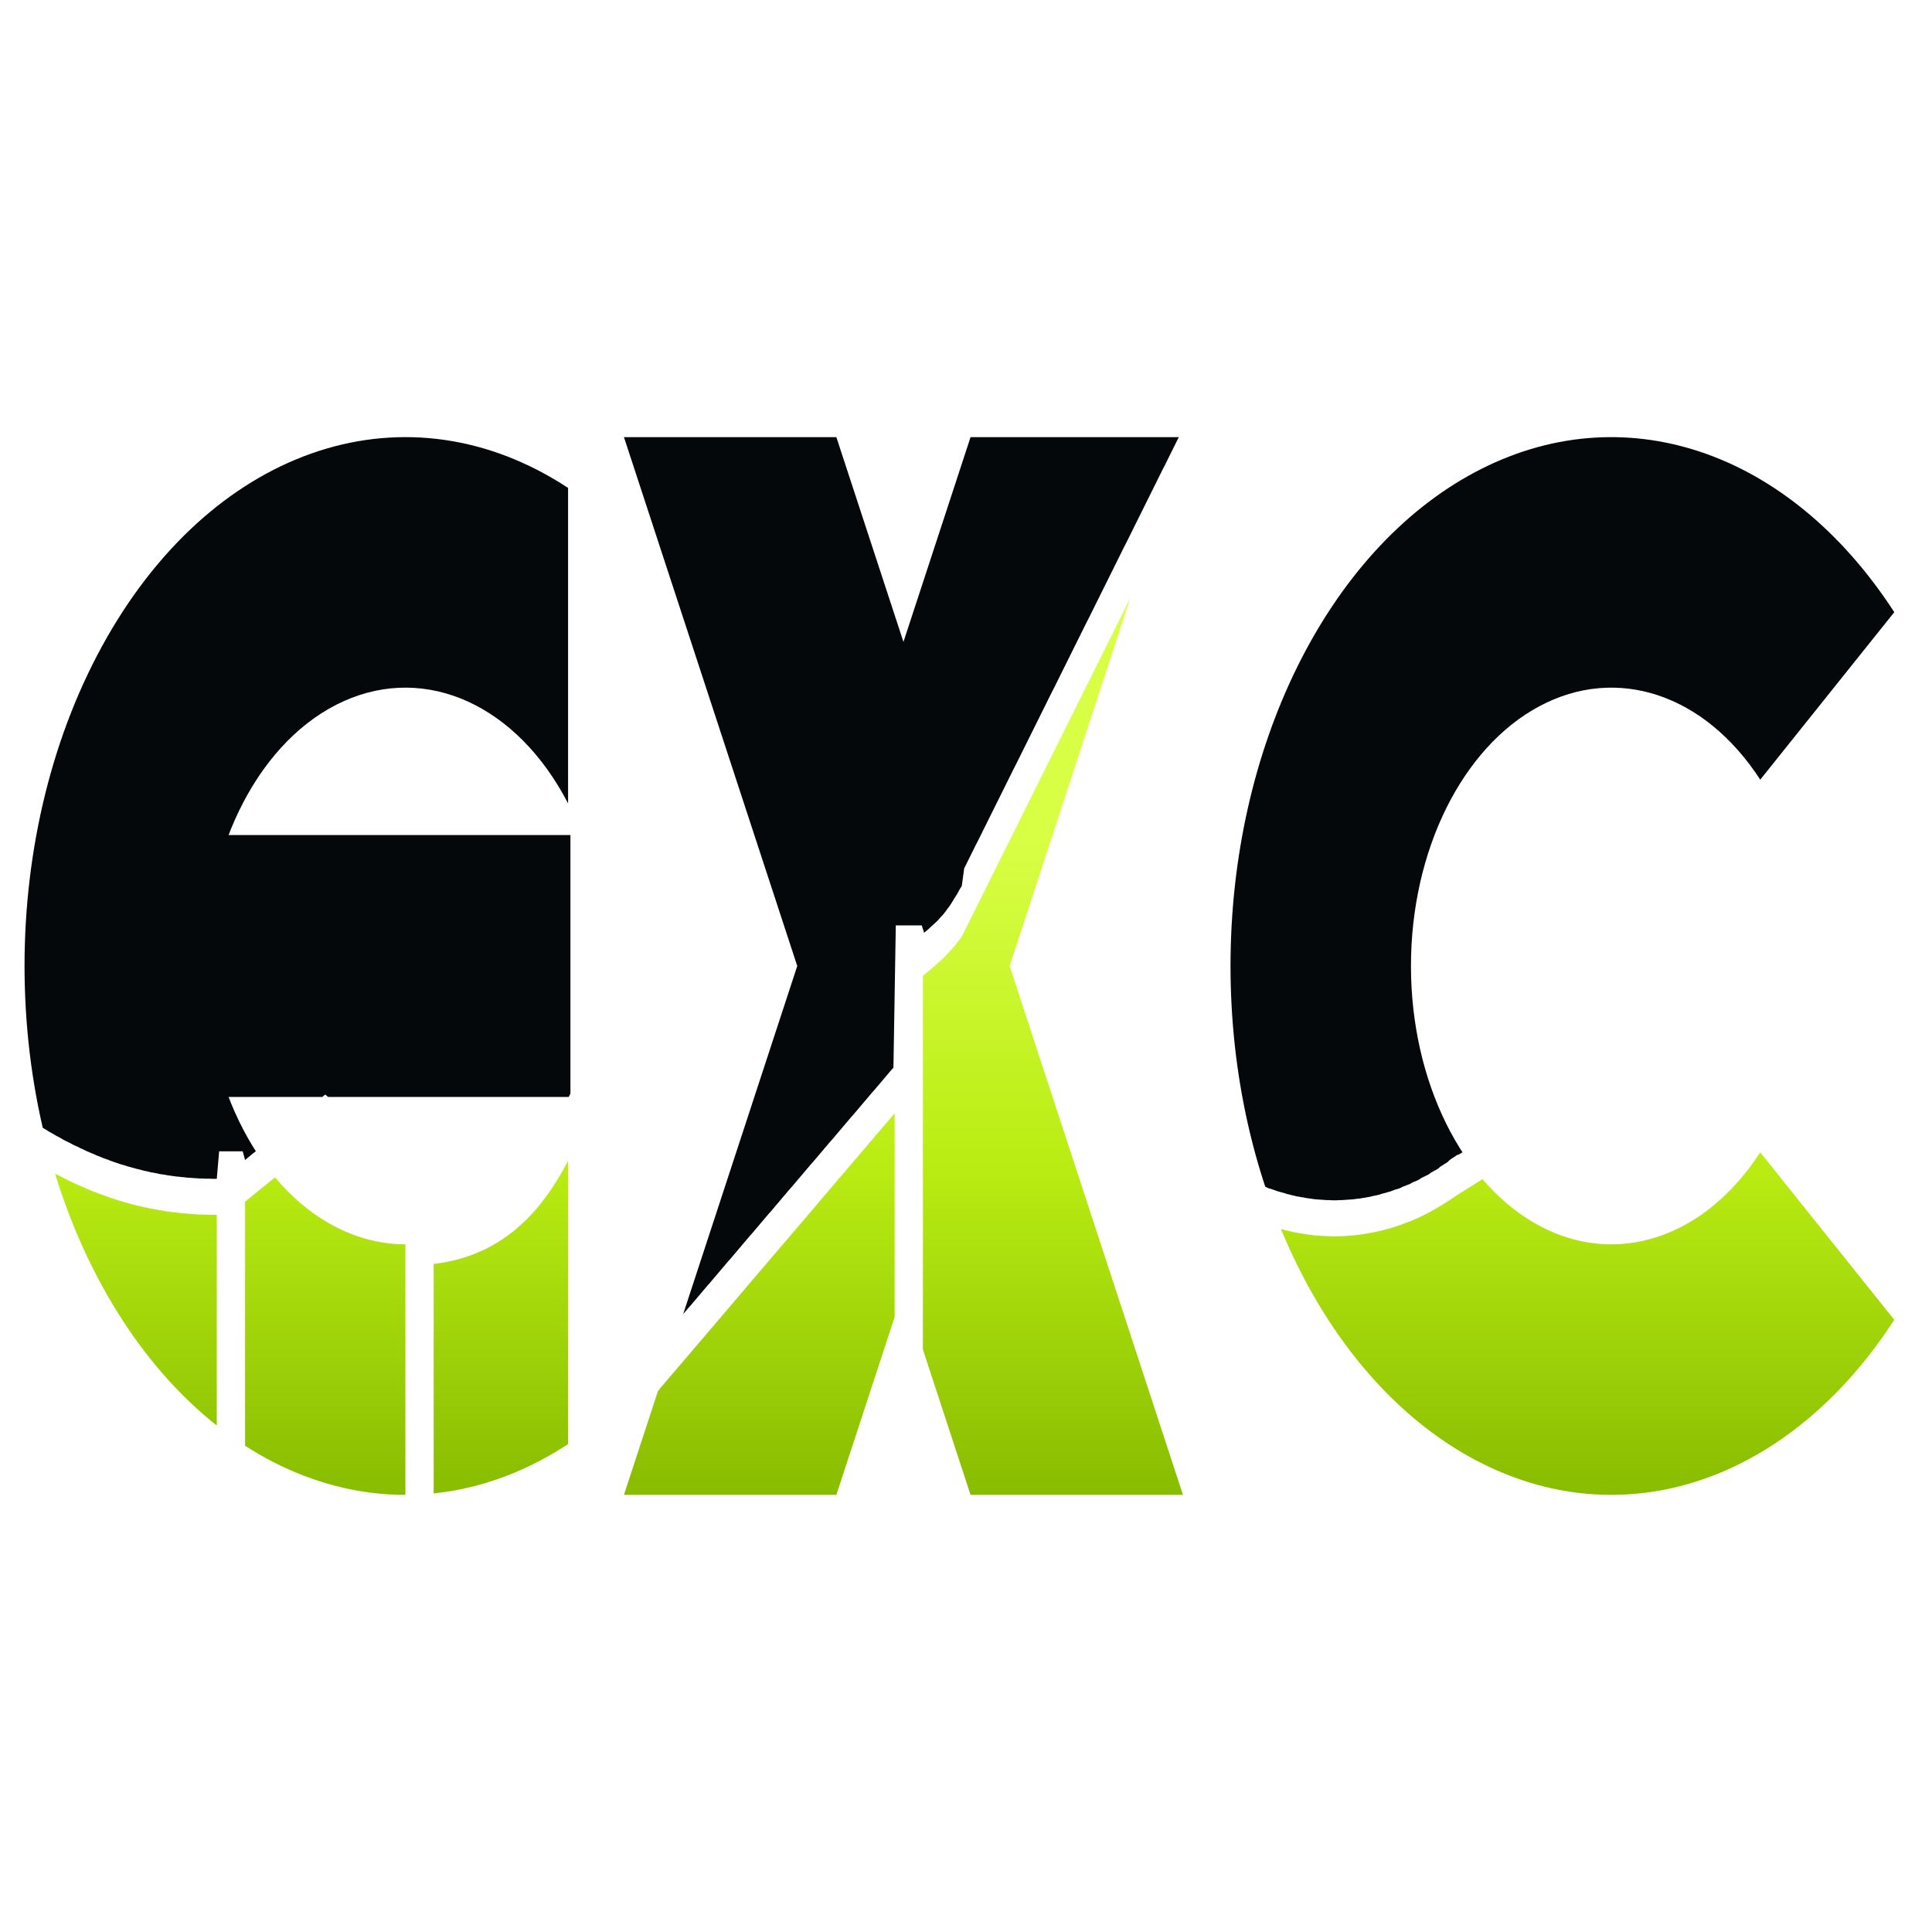
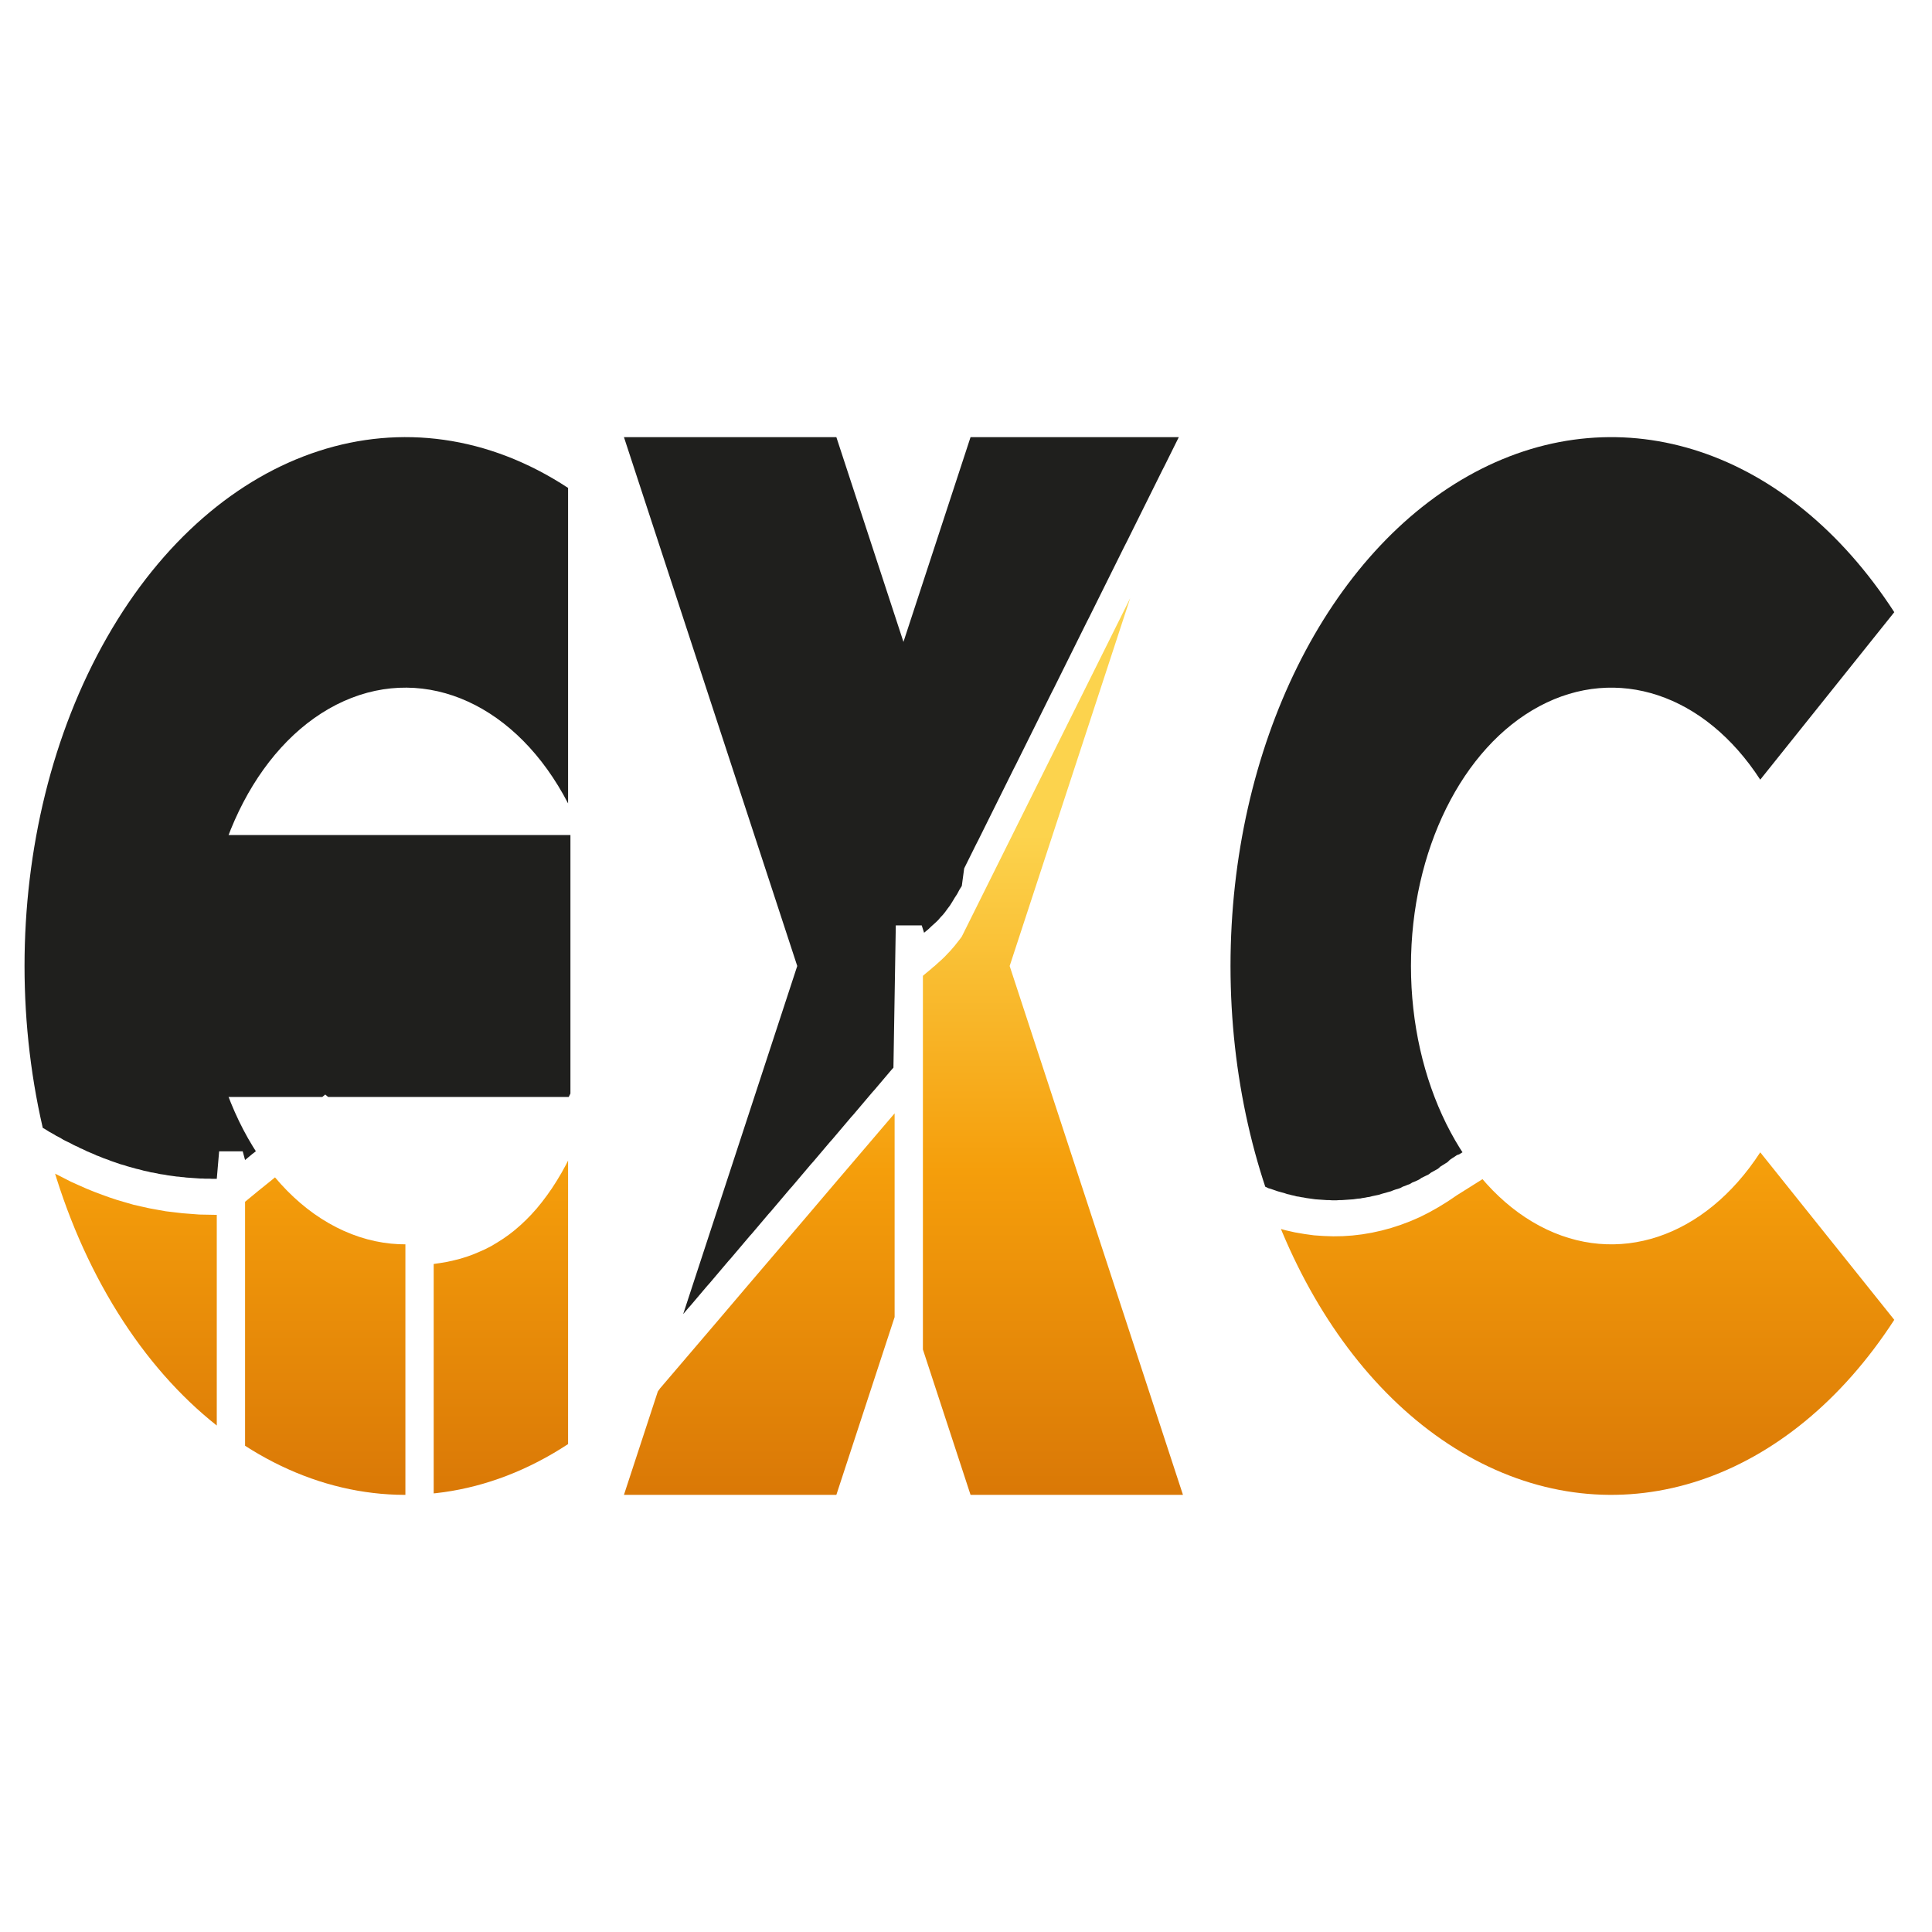
<svg xmlns="http://www.w3.org/2000/svg" viewBox="-10 -260 1180 1180" role="img" aria-labelledby="exchange-tracker-exc3-favicon-t">
  <g transform="scale(0.72 1)">
    <defs>
-       <linearGradient id="e3i-lime" gradientUnits="userSpaceOnUse" x1="0" y1="250" x2="0" y2="660">
-         <stop offset="0" stop-color="#D9FF45" />
-         <stop offset="0.5" stop-color="#B9EC12" />
-         <stop offset="1" stop-color="#86BB00" />
+       <linearGradient id="e3i-amb" gradientUnits="userSpaceOnUse" x1="0" y1="250" x2="0" y2="660">
+         <stop offset="0" stop-color="#FCD34D" />
+         <stop offset="0.5" stop-color="#F59E0B" />
+         <stop offset="1" stop-color="#D97706" />
      </linearGradient>
      <clipPath id="e3i-xbox">
        <rect x="515" y="7" width="475" height="646" />
      </clipPath>
      <clipPath id="e3i-acc">
        <path d="M7.0 446.0 13.6 448.9 20.2 451.7 26.8 454.4 33.3 457.0 39.9 459.4 46.4 461.8 52.9 463.9 59.5 466.0 66.0 467.9 72.6 469.7 79.2 471.4 85.9 473.0 92.6 474.4 99.3 475.8 106.0 476.9 112.9 478.0 119.7 478.9 126.7 479.8 133.7 480.4 140.8 481.0 147.9 481.4 155.2 481.8 162.6 481.9 170.0 482.0 L170.0 720 L7.0 720 Z M194.0 474.0 205.3 467.3 216.7 460.7 228.0 454.0 239.3 447.3 250.7 440.7 262.0 434.0 273.3 440.7 284.7 447.3 296.0 454.0 307.3 460.7 318.7 467.3 330.0 474.0 L330.0 720 L194.0 720 Z M354.0 512.0 359.7 511.4 365.4 510.7 371.0 509.8 376.5 508.8 381.9 507.6 387.3 506.2 392.6 504.6 397.9 502.9 403.0 501.0 408.1 498.8 413.1 496.5 418.0 494.0 422.8 491.3 427.6 488.3 432.2 485.2 436.8 481.8 441.3 478.2 445.7 474.3 450.0 470.2 454.2 465.9 458.3 461.3 462.3 456.5 466.2 451.4 470.0 446.0 L470.0 720 L354.0 720 Z M515.0 606.0 516.6 606.0 518.1 605.8 519.7 605.6 521.1 605.4 522.5 605.0 523.9 604.6 525.3 604.1 526.6 603.6 527.9 602.9 529.2 602.3 530.4 601.5 531.6 600.8 532.8 599.9 534.0 599.0 535.2 598.1 536.4 597.1 537.6 596.1 538.8 595.0 539.9 593.9 541.1 592.8 542.3 591.6 543.5 590.5 544.8 589.2 546.0 588.0 570.9 567.0 595.8 546.0 620.6 525.0 645.5 504.0 670.4 483.0 695.2 462.0 720.1 441.0 745.0 420.0 L745.0 720 L515.0 720 Z M769.0 336.0 770.8 334.9 772.6 333.8 774.3 332.8 776.0 331.8 777.5 330.8 779.1 329.9 780.6 328.9 782.0 328.0 783.4 327.1 784.8 326.2 786.1 325.3 787.4 324.4 788.6 323.5 789.9 322.5 791.1 321.6 792.3 320.7 793.5 319.7 794.7 318.7 795.9 317.7 797.1 316.6 798.3 315.5 799.5 314.4 800.8 313.2 802.0 312.0 825.5 278.0 849.0 244.0 872.5 210.0 896.0 176.0 919.5 142.0 943.0 108.0 966.5 74.0 990.0 40.0 L990.0 720 L769.0 720 Z M1030.0 478.0 1037.6 480.9 1045.2 483.5 1052.9 485.9 1060.8 488.0 1068.6 489.8 1076.6 491.4 1084.6 492.7 1092.7 493.7 1100.8 494.5 1108.9 494.9 1117.1 495.1 1125.2 495.0 1133.4 494.6 1141.6 493.9 1149.8 492.9 1158.0 491.6 1166.2 490.0 1174.3 488.1 1182.4 485.9 1190.4 483.4 1198.4 480.5 1206.3 477.3 1214.2 473.8 1222.0 470.0 1270.2 448.2 1318.5 426.5 1366.8 404.8 1415.0 383.0 1463.2 361.2 1511.5 339.5 1559.8 317.8 1608.0 296.0 L1608.0 720 L1030.0 720 Z " />
      </clipPath>
      <clipPath id="e3i-ink">
        <path d="M-20.0 415.2 -18.0 415.2 -16.0 415.2 -14.0 415.2 -12.0 415.2 -10.0 415.2 -8.0 415.2 -6.0 415.2 -4.0 415.2 -2.0 415.2 0.0 415.2 2.0 415.2 4.0 415.2 6.0 415.2 8.0 422.4 10.0 423.3 12.0 424.1 14.0 425.2 16.0 426.0 18.0 426.9 20.0 427.7 22.0 428.7 24.0 429.5 26.0 430.4 28.0 431.3 30.0 432.1 32.0 432.9 34.0 433.8 36.0 434.5 38.0 435.3 40.0 436.2 42.0 436.9 44.0 437.6 46.0 438.3 48.0 439.1 50.0 439.8 52.0 440.4 54.0 441.2 56.0 441.8 58.0 442.5 60.0 443.2 62.0 443.8 64.0 444.4 66.0 445.0 68.0 445.7 70.0 446.2 72.0 446.8 74.0 447.4 76.0 447.9 78.0 448.4 80.0 449.0 82.0 449.5 84.0 450.0 86.0 450.5 88.0 451.0 90.0 451.4 92.0 451.8 94.0 452.3 96.0 452.7 98.0 453.1 100.0 453.5 102.0 453.9 104.0 454.2 106.0 454.6 108.0 455.0 110.0 455.3 112.0 455.6 114.0 456.0 116.0 456.2 118.0 456.5 120.0 456.8 122.0 457.1 124.0 457.3 126.0 457.5 128.0 457.8 130.0 458.0 132.0 458.2 134.0 458.4 136.0 458.6 138.0 458.7 140.0 458.9 142.0 459.0 144.0 459.2 146.0 459.3 148.0 459.4 150.0 459.5 152.0 459.6 154.0 459.7 156.0 459.8 158.0 459.8 160.0 459.9 162.0 459.9 164.0 459.9 166.0 460.0 168.0 460.0 170.0 460.0 172.0 443.2 174.0 443.2 176.0 443.2 178.0 443.2 180.0 443.2 182.0 443.2 184.0 443.2 186.0 443.2 188.0 443.2 190.0 443.2 192.0 443.2 194.0 448.5 196.0 447.3 198.0 446.1 200.0 444.9 202.0 443.8 204.0 442.6 206.0 441.4 208.0 440.2 210.0 439.1 212.0 437.9 214.0 436.7 216.0 435.5 218.0 434.4 220.0 433.2 222.0 432.0 224.0 430.8 226.0 429.7 228.0 428.5 230.0 427.3 232.0 426.1 234.0 424.9 236.0 423.8 238.0 422.6 240.0 421.4 242.0 420.2 244.0 419.1 246.0 417.9 248.0 416.7 250.0 415.5 252.0 414.4 254.0 413.2 256.0 412.0 258.0 410.8 260.0 409.7 262.0 408.5 264.0 409.7 266.0 410.8 268.0 412.0 270.0 413.2 272.0 414.4 274.0 415.5 276.0 416.7 278.0 417.9 280.0 419.1 282.0 420.2 284.0 421.4 286.0 422.6 288.0 423.8 290.0 424.9 292.0 426.1 294.0 427.3 296.0 428.5 298.0 429.7 300.0 430.8 302.0 432.0 304.0 433.2 306.0 434.4 308.0 435.5 310.0 436.7 312.0 437.9 314.0 439.1 316.0 440.2 318.0 441.4 320.0 442.6 322.0 443.8 324.0 444.9 326.0 446.1 328.0 447.3 330.0 448.5 332.0 443.2 334.0 443.2 336.0 443.2 338.0 443.2 340.0 443.2 342.0 443.2 344.0 443.2 346.0 443.2 348.0 443.2 350.0 443.2 352.0 443.2 354.0 489.9 356.0 489.7 358.0 489.5 360.0 489.2 362.0 489.0 364.0 488.7 366.0 488.3 368.0 488.0 370.0 487.7 372.0 487.2 374.0 486.9 376.0 486.5 378.0 485.9 380.0 485.5 382.0 484.8 384.0 484.3 386.0 483.8 388.0 483.1 390.0 482.5 392.0 481.9 394.0 481.0 396.0 480.3 398.0 479.3 400.0 478.6 402.0 477.9 404.0 476.7 406.0 475.9 408.0 475.0 410.0 473.7 412.0 472.8 414.0 471.3 416.0 470.3 418.0 469.3 420.0 467.6 422.0 466.5 424.0 464.7 426.0 463.4 428.0 461.5 430.0 460.1 432.0 458.7 434.0 456.5 436.0 455.0 438.0 452.6 440.0 450.9 442.0 448.3 444.0 446.5 446.0 443.6 448.0 441.7 450.0 438.6 452.0 436.5 454.0 434.5 456.0 430.9 458.0 428.6 460.0 424.7 462.0 422.3 464.0 418.0 466.0 415.4 468.0 410.8 470.0 407.9 472.0 415.2 474.0 415.2 476.0 415.2 478.0 415.2 480.0 415.2 482.0 415.2 484.0 415.2 486.0 415.2 488.0 415.2 490.0 415.2 492.0 415.2 494.0 415.2 496.0 415.2 498.0 415.2 500.0 415.2 502.0 415.2 504.0 415.2 506.0 415.2 508.0 415.2 510.0 415.2 512.0 415.2 514.0 415.2 516.0 584.0 518.0 583.8 520.0 583.2 522.0 582.5 524.0 581.2 526.0 580.0 528.0 578.0 530.0 576.3 532.0 573.7 534.0 571.7 536.0 568.9 538.0 566.1 540.0 563.5 542.0 561.3 544.0 559.0 546.0 556.9 548.0 557.5 550.0 555.8 552.0 554.1 554.0 552.5 556.0 550.8 558.0 549.1 560.0 547.4 562.0 545.7 564.0 544.0 566.0 542.3 568.0 540.6 570.0 538.9 572.0 537.3 574.0 535.6 576.0 533.9 578.0 532.2 580.0 530.5 582.0 528.8 584.0 527.1 586.0 525.4 588.0 523.8 590.0 522.1 592.0 520.4 594.0 518.7 596.0 517.0 598.0 515.3 600.0 513.6 602.0 511.9 604.0 510.2 606.0 508.6 608.0 506.9 610.0 505.2 612.0 503.5 614.0 501.8 616.0 500.1 618.0 498.4 620.0 496.7 622.0 495.0 624.0 493.4 626.0 491.7 628.0 490.0 630.0 488.3 632.0 486.6 634.0 484.9 636.0 483.2 638.0 481.5 640.0 479.9 642.0 478.2 644.0 476.5 646.0 474.8 648.0 473.1 650.0 471.4 652.0 469.7 654.0 468.0 656.0 466.3 658.0 464.7 660.0 463.0 662.0 461.3 664.0 459.6 666.0 457.9 668.0 456.2 670.0 454.5 672.0 452.8 674.0 451.1 676.0 449.5 678.0 447.8 680.0 446.1 682.0 444.4 684.0 442.7 686.0 441.0 688.0 439.3 690.0 437.6 692.0 436.0 694.0 434.3 696.0 432.6 698.0 430.9 700.0 429.2 702.0 427.5 704.0 425.8 706.0 424.1 708.0 422.4 710.0 420.8 712.0 419.1 714.0 417.4 716.0 415.7 718.0 414.0 720.0 412.3 722.0 410.6 724.0 408.9 726.0 407.2 728.0 405.6 730.0 403.9 732.0 402.2 734.0 400.5 736.0 398.8 738.0 397.1 740.0 395.4 742.0 393.7 744.0 392.1 746.0 305.2 748.0 305.2 750.0 305.2 752.0 305.2 754.0 305.2 756.0 305.2 758.0 305.2 760.0 305.2 762.0 305.2 764.0 305.2 766.0 305.2 768.0 305.2 770.0 309.7 772.0 308.5 774.0 307.3 776.0 305.9 778.0 304.6 780.0 303.3 782.0 301.9 784.0 300.2 786.0 298.7 788.0 296.9 790.0 294.9 792.0 293.0 794.0 290.7 796.0 288.3 798.0 286.1 800.0 283.4 802.0 281.1 804.0 270.4 806.0 267.5 808.0 264.6 810.0 261.7 812.0 258.8 814.0 255.9 816.0 253.1 818.0 250.2 820.0 247.3 822.0 244.4 824.0 241.5 826.0 238.6 828.0 235.7 830.0 232.8 832.0 229.9 834.0 227.0 836.0 224.1 838.0 221.2 840.0 218.3 842.0 215.4 844.0 212.5 846.0 209.6 848.0 206.8 850.0 203.9 852.0 201.0 854.0 198.1 856.0 195.2 858.0 192.3 860.0 189.4 862.0 186.5 864.0 183.6 866.0 180.7 868.0 177.8 870.0 174.9 872.0 172.0 874.0 169.1 876.0 166.2 878.0 163.3 880.0 160.5 882.0 157.6 884.0 154.7 886.0 151.8 888.0 148.9 890.0 146.0 892.0 143.1 894.0 140.2 896.0 137.3 898.0 134.4 900.0 131.5 902.0 128.6 904.0 125.7 906.0 122.8 908.0 119.9 910.0 117.1 912.0 114.2 914.0 111.3 916.0 108.4 918.0 105.5 920.0 102.6 922.0 99.7 924.0 96.8 926.0 93.9 928.0 91.0 930.0 88.1 932.0 85.2 934.0 82.3 936.0 79.4 938.0 76.5 940.0 73.6 942.0 70.8 944.0 67.9 946.0 65.0 948.0 62.1 950.0 59.2 952.0 56.3 954.0 53.4 956.0 50.5 958.0 47.6 960.0 44.7 962.0 41.8 964.0 38.9 966.0 36.0 968.0 33.1 970.0 30.2 972.0 27.3 974.0 24.5 976.0 21.6 978.0 18.7 980.0 15.8 982.0 12.9 984.0 10.0 986.0 7.1 988.0 4.2 990.0 1.3 992.0 9.2 994.0 9.2 996.0 9.2 998.0 9.2 1000.0 9.2 1002.0 9.2 1004.0 9.2 1006.0 9.2 1008.0 9.2 1010.0 9.2 1012.0 9.2 1014.0 9.2 1016.0 9.2 1018.0 9.2 1020.0 9.2 1022.0 9.2 1024.0 9.2 1026.0 9.2 1028.0 9.2 1030.0 454.5 1032.0 455.2 1034.0 456.0 1036.0 456.7 1038.0 457.8 1040.0 458.5 1042.0 459.1 1044.0 459.8 1046.0 460.7 1048.0 461.3 1050.0 462.0 1052.0 462.6 1054.0 463.4 1056.0 463.9 1058.0 464.4 1060.0 465.0 1062.0 465.7 1064.0 466.1 1066.0 466.6 1068.0 467.1 1070.0 467.6 1072.0 468.0 1074.0 468.4 1076.0 468.8 1078.0 469.3 1080.0 469.6 1082.0 470.0 1084.0 470.3 1086.0 470.7 1088.0 470.9 1090.0 471.2 1092.0 471.4 1094.0 471.7 1096.0 471.9 1098.0 472.1 1100.0 472.3 1102.0 472.5 1104.0 472.6 1106.0 472.7 1108.0 472.8 1110.0 472.9 1112.0 473.0 1114.0 473.0 1116.0 473.1 1118.0 473.1 1120.0 473.1 1122.0 473.0 1124.0 473.0 1126.0 472.9 1128.0 472.8 1130.0 472.7 1132.0 472.6 1134.0 472.5 1136.0 472.3 1138.0 472.1 1140.0 472.0 1142.0 471.7 1144.0 471.5 1146.0 471.2 1148.0 471.0 1150.0 470.6 1152.0 470.3 1154.0 470.0 1156.0 469.7 1158.0 469.2 1160.0 468.8 1162.0 468.4 1164.0 468.0 1166.0 467.6 1168.0 467.0 1170.0 466.5 1172.0 466.1 1174.0 465.6 1176.0 464.8 1178.0 464.3 1180.0 463.7 1182.0 463.2 1184.0 462.3 1186.0 461.7 1188.0 461.1 1190.0 460.4 1192.0 459.4 1194.0 458.7 1196.0 458.0 1198.0 457.3 1200.0 456.2 1202.0 455.4 1204.0 454.6 1206.0 453.8 1208.0 452.5 1210.0 451.6 1212.0 450.7 1214.0 449.8 1216.0 448.4 1218.0 447.4 1220.0 446.5 1222.0 445.5 1224.0 445.0 1226.0 444.1 1228.0 443.2 1230.0 442.3 1232.0 441.4 1234.0 440.5 1236.0 439.6 1238.0 438.7 1240.0 437.8 1242.0 436.9 1244.0 436.0 1246.0 435.0 1248.0 434.1 1250.0 433.2 1252.0 432.3 1254.0 431.4 1256.0 430.5 1258.0 429.6 1260.0 428.7 1262.0 427.8 1264.0 426.9 1266.0 426.0 1268.0 425.1 1270.0 424.2 1272.0 423.3 1274.0 422.4 1276.0 421.5 1278.0 420.6 1280.0 419.7 1282.0 418.8 1284.0 417.9 1286.0 417.0 1288.0 416.1 1290.0 415.2 1292.0 414.3 1294.0 413.4 1296.0 412.5 1298.0 411.6 1300.0 410.7 1302.0 409.8 1304.0 408.9 1306.0 408.0 1308.0 407.1 1310.0 406.2 1312.0 405.3 1314.0 404.4 1316.0 403.5 1318.0 402.6 1320.0 401.7 1322.0 400.8 1324.0 399.9 1326.0 399.0 1328.0 398.1 1330.0 397.2 1332.0 396.3 1334.0 395.4 1336.0 394.5 1338.0 393.6 1340.0 392.7 1342.0 391.8 1344.0 390.9 1346.0 390.0 1348.0 389.1 1350.0 388.2 1352.0 387.3 1354.0 386.4 1356.0 385.5 1358.0 384.6 1360.0 383.7 1362.0 382.8 1364.0 381.9 1366.0 381.0 1368.0 380.1 1370.0 379.2 1372.0 378.3 1374.0 377.3 1376.0 376.4 1378.0 375.5 1380.0 374.6 1382.0 373.7 1384.0 372.8 1386.0 371.9 1388.0 371.0 1390.0 370.1 1392.0 369.2 1394.0 368.3 1396.0 367.4 1398.0 366.5 1400.0 365.6 1402.0 364.7 1404.0 363.8 1406.0 362.9 1408.0 362.0 1410.0 361.1 1412.0 360.2 1414.0 359.3 1416.0 358.4 1418.0 357.5 1420.0 356.6 1422.0 355.7 1424.0 354.8 1426.0 353.9 1428.0 353.0 1430.0 352.1 1432.0 351.2 1434.0 350.3 1436.0 349.4 1438.0 348.5 1440.0 347.6 1442.0 346.7 1444.0 345.8 1446.0 344.9 1448.0 344.0 1450.0 343.1 1452.0 342.2 1454.0 341.3 1456.0 340.4 1458.0 339.5 1460.0 338.6 1462.0 337.7 1464.0 336.8 1466.0 335.9 1468.0 335.0 1470.0 334.1 1472.0 333.2 1474.0 332.3 1476.0 331.4 1478.0 330.5 1480.0 329.6 1482.0 328.7 1484.0 327.8 1486.0 326.9 1488.0 326.0 1490.0 325.1 1492.0 324.2 1494.0 323.3 1496.0 322.4 1498.0 321.5 1500.0 320.6 1502.0 319.7 1504.0 318.7 1506.0 317.8 1508.0 316.9 1510.0 316.0 1512.0 315.1 1514.0 314.2 1516.0 313.3 1518.0 312.4 1520.0 311.5 1522.0 310.6 1524.0 309.7 1526.0 308.8 1528.0 307.9 1530.0 307.0 1532.0 306.1 1534.0 305.2 1536.0 304.3 1538.0 303.4 1540.0 302.5 1542.0 301.6 1544.0 300.7 1546.0 299.8 1548.0 298.9 1550.0 298.0 1552.0 297.1 1554.0 296.2 1556.0 295.3 1558.0 294.4 1560.0 293.5 1562.0 292.6 1564.0 291.7 1566.0 290.8 1568.0 289.9 1570.0 289.0 1572.0 288.1 1574.0 287.2 1576.0 286.3 1578.0 285.4 1580.0 284.5 1582.0 283.6 1584.0 282.7 1586.0 281.8 1588.0 280.9 1590.0 280.0 1592.0 279.1 1594.0 278.2 1596.0 277.3 1598.0 276.4 1600.0 275.5 1602.0 274.6 1604.0 273.7 1606.0 272.8 1608.0 271.9 1610.0 265.2 1612.0 265.2 1614.0 265.2 1616.0 265.2 1618.0 265.2 1620.0 265.2 1622.0 265.2 1624.0 265.2 1626.0 265.2 1628.0 265.2 1630.0 265.2 1632.0 265.2 1634.0 265.2 1636.0 265.2 1638.0 265.2 1640.0 265.2 L1640 -40 L-20 -40 Z" />
      </clipPath>
    </defs>
    <g clip-path="url(#e3i-ink)">
-       <g fill="#05080A" stroke="#05080A">
+       <g fill="#1F1F1D" stroke="#1F1F1D">
        <path d="M468 38A323 323 0 1 0 468 622L468 429.3A170 170 0 1 1 468 230.7Z" stroke="none" />
        <rect x="150" y="250" width="320" height="160" stroke="none" />
        <g clip-path="url(#e3i-xbox)">
          <path d="M565.9 -80L939.1 740M939.1 -80L565.9 740" fill="none" stroke-width="164" />
        </g>
        <path d="M1593 113.9A323 323 0 1 0 1593 546.1L1479.3 443.8A170 170 0 1 1 1479.3 216.2Z" stroke="none" />
      </g>
    </g>
    <g clip-path="url(#e3i-acc)">
-       <g fill="url(#e3i-lime)" stroke="url(#e3i-lime)">
+       <g fill="url(#e3i-amb)" stroke="url(#e3i-amb)">
        <path d="M468 38A323 323 0 1 0 468 622L468 429.3A170 170 0 1 1 468 230.7Z" stroke="none" />
        <rect x="150" y="250" width="320" height="160" stroke="none" />
        <g clip-path="url(#e3i-xbox)">
          <path d="M565.9 -80L939.1 740M939.1 -80L565.9 740" fill="none" stroke-width="164" />
        </g>
        <path d="M1593 113.9A323 323 0 1 0 1593 546.1L1479.3 443.8A170 170 0 1 1 1479.3 216.2Z" stroke="none" />
      </g>
    </g>
  </g>
</svg>
